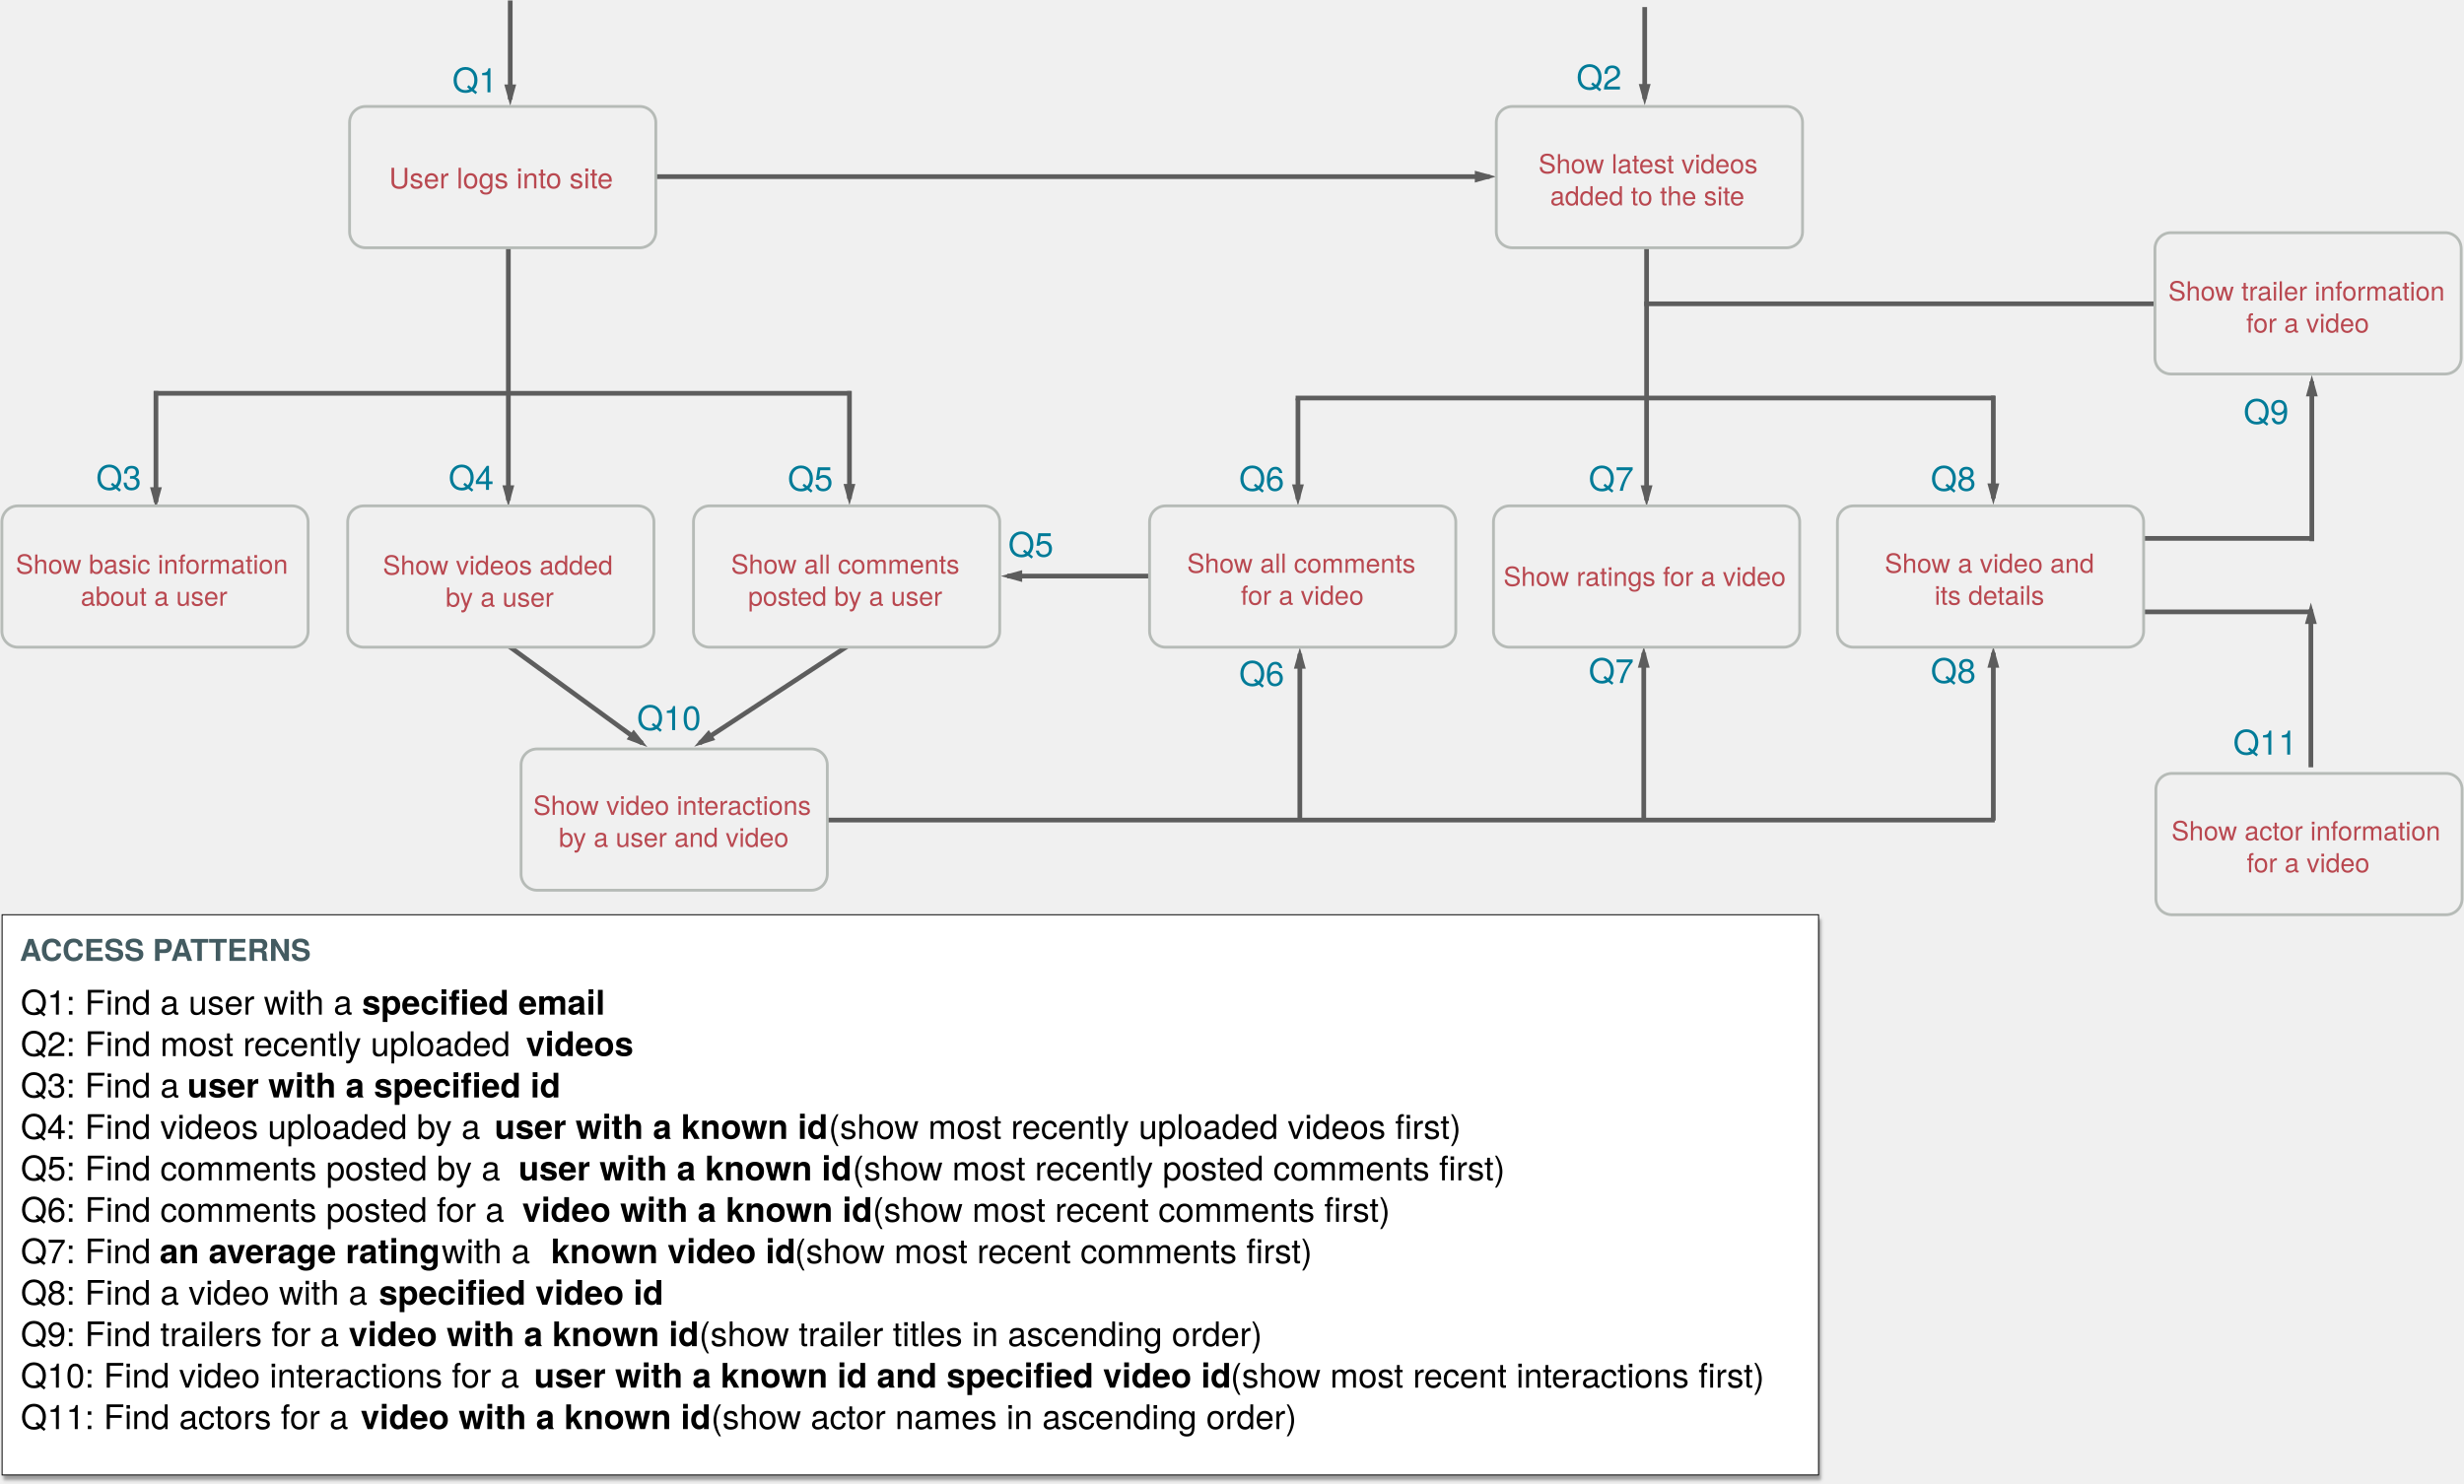
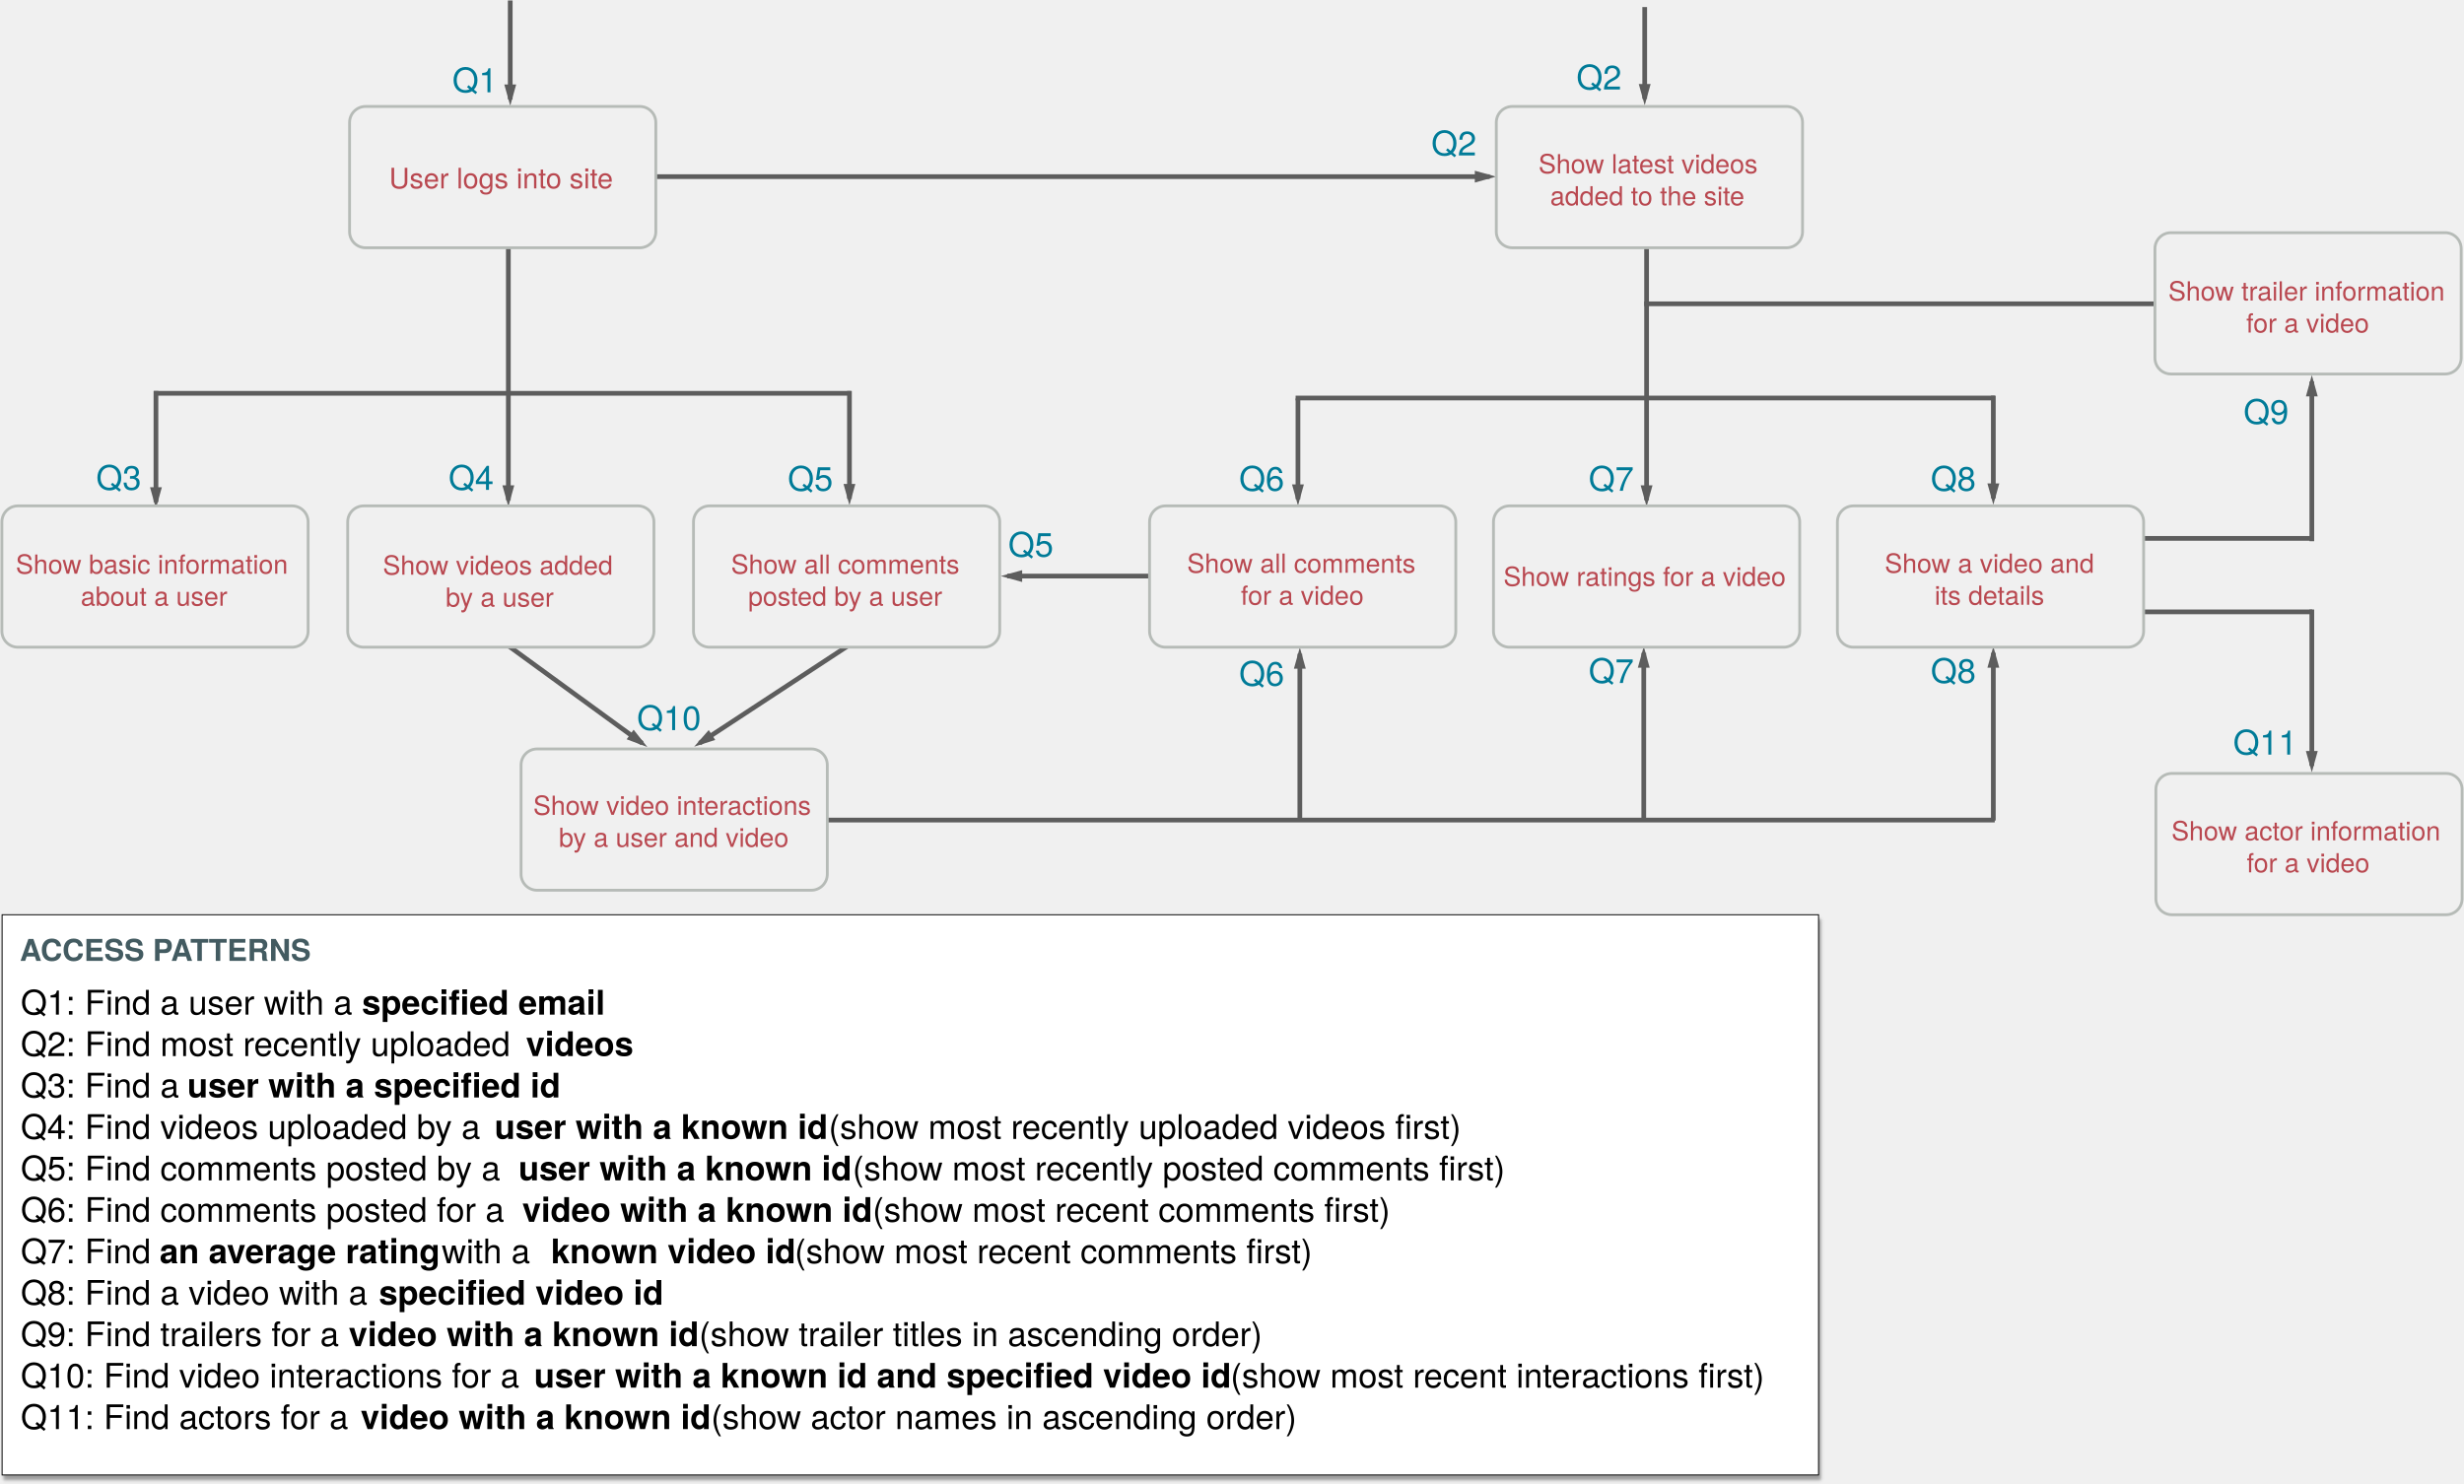
<svg xmlns="http://www.w3.org/2000/svg" width="2615px" height="1575px" viewBox="0 0 2615 1575" version="1.1">
  <defs>
    <filter x="-50%" y="-50%" width="200%" height="200%" filterUnits="objectBoundingBox" id="filter-1">
      <feOffset dx="2" dy="5" in="SourceAlpha" result="shadowOffsetOuter1" />
      <feGaussianBlur stdDeviation="2" in="shadowOffsetOuter1" result="shadowBlurOuter1" />
      <feColorMatrix values="0 0 0 0 0   0 0 0 0 0   0 0 0 0 0  0 0 0 0.35 0" in="shadowBlurOuter1" type="matrix" result="shadowMatrixOuter1" />
      <feMerge>
        <feMergeNode in="shadowMatrixOuter1" />
        <feMergeNode in="SourceGraphic" />
      </feMerge>
    </filter>
  </defs>
  <g id="Page-1" stroke="none" stroke-width="1" fill="none" fill-rule="evenodd">
    <path d="M539.5,685.5 L679.5,787.5" id="Line-Copy-5" stroke="#5D5D5D" stroke-width="5" stroke-linecap="square" />
    <path id="Line-Copy-5-decoration-1" d="M679.5,787.5 L672.538,778.716 L669.004,783.565 L679.5,787.5 Z" stroke="#5D5D5D" stroke-width="5" stroke-linecap="square" />
    <path d="M900,685.5 L744.5,787.5" id="Line-Copy-10" stroke="#5D5D5D" stroke-width="5" stroke-linecap="square" />
    <path id="Line-Copy-10-decoration-1" d="M744.5,787.5 L755.176,784.085 L751.885,779.068 L744.5,787.5 Z" stroke="#5D5D5D" stroke-width="5" stroke-linecap="square" />
    <path d="M2453.5,572 L2453.5,407.5" id="Line" stroke="#5D5D5D" stroke-width="5" stroke-linecap="square" />
    <path id="Line-decoration-1" d="M2453.5,407.5 L2450.5,418.3 L2456.5,418.3 L2453.5,407.5 Z" stroke="#5D5D5D" stroke-width="5" stroke-linecap="square" />
-     <path d="M2452.5,811.5 L2452.5,649" id="Line-Copy-3" stroke="#5D5D5D" stroke-width="5" stroke-linecap="square" transform="translate(2452.5, 730.5) scale(1, -1) translate(-2452.5, -730.5) " />
-     <path id="Line-Copy-3-decoration-1" d="M2452.5,649 L2449.5,659.8 L2455.5,659.8 L2452.5,649 Z" stroke="#5D5D5D" stroke-width="5" stroke-linecap="square" />
    <path d="M2286.5,322.5 L1747.497,322.5" id="Line" stroke="#5D5D5D" stroke-width="5" stroke-linecap="square" />
    <path d="M2452.5,571.5 L2275.5,571.5" id="Line" stroke="#5D5D5D" stroke-width="5" stroke-linecap="square" />
    <path d="M2451.5,649.5 L2275.5,649.5" id="Line-Copy-4" stroke="#5D5D5D" stroke-width="5" stroke-linecap="square" />
    <path d="M1747.5,264.5 L1747.5,528.5" id="Line" stroke="#5D5D5D" stroke-width="5" stroke-linecap="square" />
    <path id="Line-decoration-1" d="M1747.5,528.5 L1750.5,517.7 L1744.5,517.7 L1747.5,528.5 Z" stroke="#5D5D5D" stroke-width="5" stroke-linecap="square" />
    <path d="M541.5,3 L541.5,103" id="Line" stroke="#5D5D5D" stroke-width="5" stroke-linecap="square" />
    <path id="Line-decoration-1" d="M541.5,103 L544.5,92.2 L538.5,92.2 L541.5,103 Z" stroke="#5D5D5D" stroke-width="5" stroke-linecap="square" />
    <path d="M1745.5,10 L1745.5,102.5" id="Line-Copy" stroke="#5D5D5D" stroke-width="5" stroke-linecap="square" />
    <path id="Line-Copy-decoration-1" d="M1745.5,102.5 L1748.5,91.7 L1742.5,91.7 L1745.5,102.5 Z" stroke="#5D5D5D" stroke-width="5" stroke-linecap="square" />
    <path d="M697.5,187.5 L1578.5,187.5" id="Line" stroke="#5D5D5D" stroke-width="5" stroke-linecap="square" />
    <path id="Line-decoration-1" d="M1578.5,187.5 L1567.7,184.5 L1567.7,190.5 L1578.5,187.5 Z" stroke="#5D5D5D" stroke-width="5" stroke-linecap="square" />
    <path d="M1377.5,425.5 L1377.5,527.5" id="Line" stroke="#5D5D5D" stroke-width="5" stroke-linecap="square" />
    <path id="Line-decoration-1" d="M1377.5,527.5 L1380.5,516.7 L1374.5,516.7 L1377.5,527.5 Z" stroke="#5D5D5D" stroke-width="5" stroke-linecap="square" />
    <path d="M2115.5,422.5 L2115.5,526.5" id="Line-Copy-2" stroke="#5D5D5D" stroke-width="5" stroke-linecap="square" />
    <path id="Line-Copy-2-decoration-1" d="M2115.5,526.5 L2118.5,515.7 L2112.5,515.7 L2115.5,526.5 Z" stroke="#5D5D5D" stroke-width="5" stroke-linecap="square" />
    <path d="M1377.5,422.5 L2114.5,422.5" id="Line" stroke="#5D5D5D" stroke-width="5" stroke-linecap="square" />
    <path d="M165.5,417.5 L165.5,530.5" id="Line" stroke="#5D5D5D" stroke-width="5" stroke-linecap="square" />
    <path id="Line-decoration-1" d="M165.5,530.5 L168.5,519.7 L162.5,519.7 L165.5,530.5 Z" stroke="#5D5D5D" stroke-width="5" stroke-linecap="square" />
    <path d="M539.5,265.5 L539.5,528.5" id="Line-Copy-6" stroke="#5D5D5D" stroke-width="5" stroke-linecap="square" />
    <path id="Line-Copy-6-decoration-1" d="M539.5,528.5 L542.5,517.7 L536.5,517.7 L539.5,528.5 Z" stroke="#5D5D5D" stroke-width="5" stroke-linecap="square" />
    <path d="M901.5,417.5 L901.5,527" id="Line-Copy-7" stroke="#5D5D5D" stroke-width="5" stroke-linecap="square" />
    <path id="Line-Copy-7-decoration-1" d="M901.5,527 L904.5,516.2 L898.5,516.2 L901.5,527 Z" stroke="#5D5D5D" stroke-width="5" stroke-linecap="square" />
    <path d="M165.75,417.5 L900.75,417.5" id="Line" stroke="#5D5D5D" stroke-width="5" stroke-linecap="square" />
    <path d="M1217.5,611.5 L1071.5,611.5" id="Line" stroke="#5D5D5D" stroke-width="5" stroke-linecap="square" />
    <path id="Line-decoration-1" d="M1071.5,611.5 L1082.3,614.5 L1082.3,608.5 L1071.5,611.5 Z" stroke="#5D5D5D" stroke-width="5" stroke-linecap="square" />
    <path d="M879.5,870.5 L2114.5,870.5" id="Line" stroke="#5D5D5D" stroke-width="5" stroke-linecap="square" />
    <path d="M1379.5,868.5 L1379.5,696.5" id="Line" stroke="#5D5D5D" stroke-width="5" stroke-linecap="square" />
    <path id="Line-decoration-1" d="M1379.5,696.5 L1376.5,707.3 L1382.5,707.3 L1379.5,696.5 Z" stroke="#5D5D5D" stroke-width="5" stroke-linecap="square" />
    <path d="M1744.5,868.5 L1744.5,695.5" id="Line-Copy-8" stroke="#5D5D5D" stroke-width="5" stroke-linecap="square" />
    <path id="Line-Copy-8-decoration-1" d="M1744.5,695.5 L1741.5,706.3 L1747.5,706.3 L1744.5,695.5 Z" stroke="#5D5D5D" stroke-width="5" stroke-linecap="square" />
    <path d="M2115.5,868.5 L2115.5,695.5" id="Line-Copy-9" stroke="#5D5D5D" stroke-width="5" stroke-linecap="square" />
    <path id="Line-Copy-9-decoration-1" d="M2115.5,695.5 L2112.5,706.3 L2118.5,706.3 L2115.5,695.5 Z" stroke="#5D5D5D" stroke-width="5" stroke-linecap="square" />
    <rect id="Rectangle" stroke="#B6BBB7" stroke-width="3" fill="#F0F0F0" x="1588" y="113" width="325" height="150" rx="17" />
    <text id="Show-latest-videos-" font-family="Helvetica Neue" font-size="28" font-weight="normal" fill="#B94850">
      <tspan x="1632.784" y="184">Show latest videos </tspan>
      <tspan x="1645.188" y="218">added to the site</tspan>
    </text>
    <rect id="Rectangle" stroke="#B6BBB7" stroke-width="3" fill="#F0F0F0" x="1220" y="537" width="325" height="150" rx="17" />
    <text id="Show-all-comments" font-family="Helvetica Neue" font-size="28" font-weight="normal" fill="#B94850">
      <tspan x="1259.828" y="608">Show all comments</tspan>
      <tspan x="1316.892" y="642">for a video</tspan>
    </text>
    <rect id="Rectangle" stroke="#B6BBB7" stroke-width="3" fill="#F0F0F0" x="1585" y="537" width="325" height="150" rx="17" />
    <text id="Show-ratings-for-a-v" font-family="Helvetica Neue" font-size="28" font-weight="normal" fill="#B94850">
      <tspan x="1595.586" y="622">Show ratings for a video</tspan>
    </text>
    <rect id="Rectangle" stroke="#B6BBB7" stroke-width="3" fill="#F0F0F0" x="1950" y="537" width="325" height="150" rx="17" />
    <text id="Show-a-video-and" font-family="Helvetica Neue" font-size="28" font-weight="normal" fill="#B94850">
      <tspan x="2000.234" y="608">Show a video and</tspan>
      <tspan x="2053.126" y="642">its details</tspan>
    </text>
    <rect id="Rectangle" stroke="#B6BBB7" stroke-width="3" fill="#F0F0F0" x="2288" y="821" width="325" height="150" rx="17" />
    <text id="Show-actor-informati" font-family="Helvetica Neue" font-size="28" font-weight="normal" fill="#B94850">
      <tspan x="2304.536" y="892">Show actor information </tspan>
      <tspan x="2384.392" y="926">for a video</tspan>
    </text>
    <rect id="Rectangle" stroke="#B6BBB7" stroke-width="3" fill="#F0F0F0" x="2287" y="247" width="325" height="150" rx="17" />
    <text id="Show-trailer-informa" font-family="Helvetica Neue" font-size="28" font-weight="normal" fill="#B94850">
      <tspan x="2301.194" y="319">Show trailer information </tspan>
      <tspan x="2383.892" y="353">for a video</tspan>
    </text>
    <rect id="Rectangle" stroke="#B6BBB7" stroke-width="3" fill="#F0F0F0" x="2" y="537" width="325" height="150" rx="17" />
    <text id="Show-basic-informati" font-family="Helvetica Neue" font-size="28" font-weight="normal" fill="#B94850">
      <tspan x="16.734" y="609">Show basic information  </tspan>
      <tspan x="85.684" y="643">about a user</tspan>
    </text>
    <rect id="Rectangle" stroke="#B6BBB7" stroke-width="3" fill="#F0F0F0" x="371" y="113" width="325" height="150" rx="17" />
    <text id="User-logs-into-site" font-family="Helvetica Neue" font-size="30" font-weight="normal" fill="#B94850">
      <tspan x="412.945" y="200">User logs into site</tspan>
    </text>
    <rect id="Rectangle" stroke="#B6BBB7" stroke-width="3" fill="#F0F0F0" x="553" y="795" width="325" height="150" rx="17" />
    <text id="Show-video-interacti" font-family="Helvetica Neue" font-size="28" font-weight="normal" fill="#B94850">
      <tspan x="565.892" y="865">Show video interactions </tspan>
      <tspan x="593.08" y="899">by a user and video</tspan>
    </text>
    <rect id="Rectangle" stroke="#B6BBB7" stroke-width="3" fill="#F0F0F0" x="369" y="537" width="325" height="150" rx="17" />
    <text id="Show-videos-added" font-family="Helvetica Neue" font-size="28" font-weight="normal" fill="#B94850">
      <tspan x="406.306" y="610">Show videos added</tspan>
      <tspan x="472.932" y="644">by a user</tspan>
    </text>
    <rect id="Rectangle" stroke="#B6BBB7" stroke-width="3" fill="#F0F0F0" x="736" y="537" width="325" height="150" rx="17" />
    <text id="Show-all-comments" font-family="Helvetica Neue" font-size="28" font-weight="normal" fill="#B94850">
      <tspan x="775.828" y="609">Show all comments</tspan>
      <tspan x="793.972" y="643">posted by a user</tspan>
    </text>
    <text id="Q1" font-family="Helvetica Neue" font-size="36" font-weight="420" fill="#007B98">
      <tspan x="480" y="98">Q1</tspan>
    </text>
    <text id="Q2" font-family="Helvetica Neue" font-size="36" font-weight="420" fill="#007B98">
      <tspan x="1673" y="95">Q2</tspan>
    </text>
+     <text id="Q2-Copy" font-family="Helvetica Neue" font-size="36" font-weight="420" fill="#007B98">
+       <tspan x="1519" y="165">Q2</tspan>
+     </text>
    <text id="Q3" font-family="Helvetica Neue" font-size="36" font-weight="420" fill="#007B98">
      <tspan x="102" y="520">Q3</tspan>
    </text>
    <text id="Q10" font-family="Helvetica Neue" font-size="36" font-weight="420" fill="#007B98">
      <tspan x="676" y="775">Q10</tspan>
    </text>
    <text id="Q4" font-family="Helvetica Neue" font-size="36" font-weight="420" fill="#007B98">
      <tspan x="476" y="520">Q4</tspan>
    </text>
    <text id="Q5" font-family="Helvetica Neue" font-size="36" font-weight="420" fill="#007B98">
      <tspan x="836" y="521">Q5</tspan>
    </text>
    <text id="Q5" font-family="Helvetica Neue" font-size="36" font-weight="420" fill="#007B98">
      <tspan x="1070" y="591">Q5</tspan>
    </text>
    <text id="Q6" font-family="Helvetica Neue" font-size="36" font-weight="420" fill="#007B98">
      <tspan x="1315" y="521">Q6</tspan>
    </text>
    <text id="Q7" font-family="Helvetica Neue" font-size="36" font-weight="420" fill="#007B98">
      <tspan x="1686" y="521">Q7</tspan>
    </text>
    <text id="Q8" font-family="Helvetica Neue" font-size="36" font-weight="420" fill="#007B98">
      <tspan x="2049" y="521">Q8</tspan>
    </text>
    <text id="Q8" font-family="Helvetica Neue" font-size="36" font-weight="420" fill="#007B98">
      <tspan x="2049" y="725">Q8</tspan>
    </text>
    <text id="Q7" font-family="Helvetica Neue" font-size="36" font-weight="420" fill="#007B98">
      <tspan x="1686" y="725">Q7</tspan>
    </text>
    <text id="Q6" font-family="Helvetica Neue" font-size="36" font-weight="420" fill="#007B98">
      <tspan x="1315" y="728">Q6</tspan>
    </text>
    <text id="Q9" font-family="Helvetica Neue" font-size="36" font-weight="420" fill="#007B98">
      <tspan x="2381" y="450">Q9</tspan>
    </text>
    <text id="Q11" font-family="Helvetica Neue" font-size="36" font-weight="420" fill="#007B98">
      <tspan x="2370" y="801">Q11</tspan>
    </text>
    <g id="Access-Patterns" transform="translate(2, 971)">
      <rect id="Rectangle-29" stroke="#000000" fill="#FFFFFF" filter="url(#filter-1)" x="0.233" y="0" width="1927.767" height="594.694" />
      <text id="Q1:-Find-a-user-with" font-family="Helvetica Neue" font-size="36" font-weight="normal" fill="#000000">
        <tspan x="20" y="106">Q1: Find a user with a </tspan>
        <tspan x="382.088" y="106" font-weight="bold">specified email</tspan>
        <tspan x="20" y="150">Q2: Find most recently uploaded </tspan>
        <tspan x="556.22" y="150" font-weight="bold">videos</tspan>
        <tspan x="668.216" y="150" />
        <tspan x="20" y="194">Q3: Find a </tspan>
        <tspan x="196.76" y="194" font-weight="bold">user with a specified id</tspan>
        <tspan x="593.3" y="194" />
        <tspan x="20" y="238">Q4: Find videos uploaded by a </tspan>
        <tspan x="522.848" y="238" font-weight="bold">user with a known id</tspan>
        <tspan x="877.448" y="238"> (show most recently uploaded videos first)</tspan>
        <tspan x="20" y="282">Q5: Find comments posted by a </tspan>
        <tspan x="548.264" y="282" font-weight="bold">user with a known id</tspan>
        <tspan x="902.864" y="282"> (show most recently posted comments first)</tspan>
        <tspan x="20" y="326">Q6: Find comments posted for a </tspan>
        <tspan x="552.224" y="326" font-weight="bold">video with a known id</tspan>
        <tspan x="924.14" y="326"> (show most recent comments first)</tspan>
        <tspan x="20" y="370">Q7: Find </tspan>
        <tspan x="167.42" y="370" font-weight="bold">an average rating</tspan>
        <tspan x="466.796" y="370"> with a </tspan>
        <tspan x="582.788" y="370" font-weight="bold">known video id</tspan>
        <tspan x="841.412" y="370"> (show most recent comments first)</tspan>
        <tspan x="20" y="414">Q8: Find a video with a </tspan>
        <tspan x="400.088" y="414" font-weight="bold">specified video id</tspan>
        <tspan x="700.652" y="414" />
        <tspan x="20" y="458">Q9: Find trailers for a </tspan>
        <tspan x="368.048" y="458" font-weight="bold">video with a known id</tspan>
        <tspan x="739.964" y="458"> (show trailer titles in ascending order)</tspan>
        <tspan x="20" y="502">Q10: Find video interactions for a </tspan>
        <tspan x="564.788" y="502" font-weight="bold">user with a known id and specified video id</tspan>
        <tspan x="1303.976" y="502"> (show most recent interactions first)</tspan>
        <tspan x="20" y="546">Q11: Find actors for a </tspan>
        <tspan x="380.756" y="546" font-weight="bold">video with a known id</tspan>
        <tspan x="752.672" y="546"> (show actor names in ascending order)</tspan>
      </text>
      <text id="ACCESS-PATTERNS" font-family="Helvetica Neue" font-size="32" font-weight="bold" fill="#435B61">
        <tspan x="19" y="49">ACCESS PATTERNS</tspan>
      </text>
    </g>
+     <path d="M2453.5,649.5 L2453.5,810.512" id="Line" stroke="#5D5D5D" stroke-width="5" stroke-linecap="square" />
+     <path id="Line-decoration-1" d="M2453.5,810.512 L2456.5,799.712 L2450.5,799.712 L2453.5,810.512 Z" stroke="#5D5D5D" stroke-width="5" stroke-linecap="square" />
  </g>
</svg>
